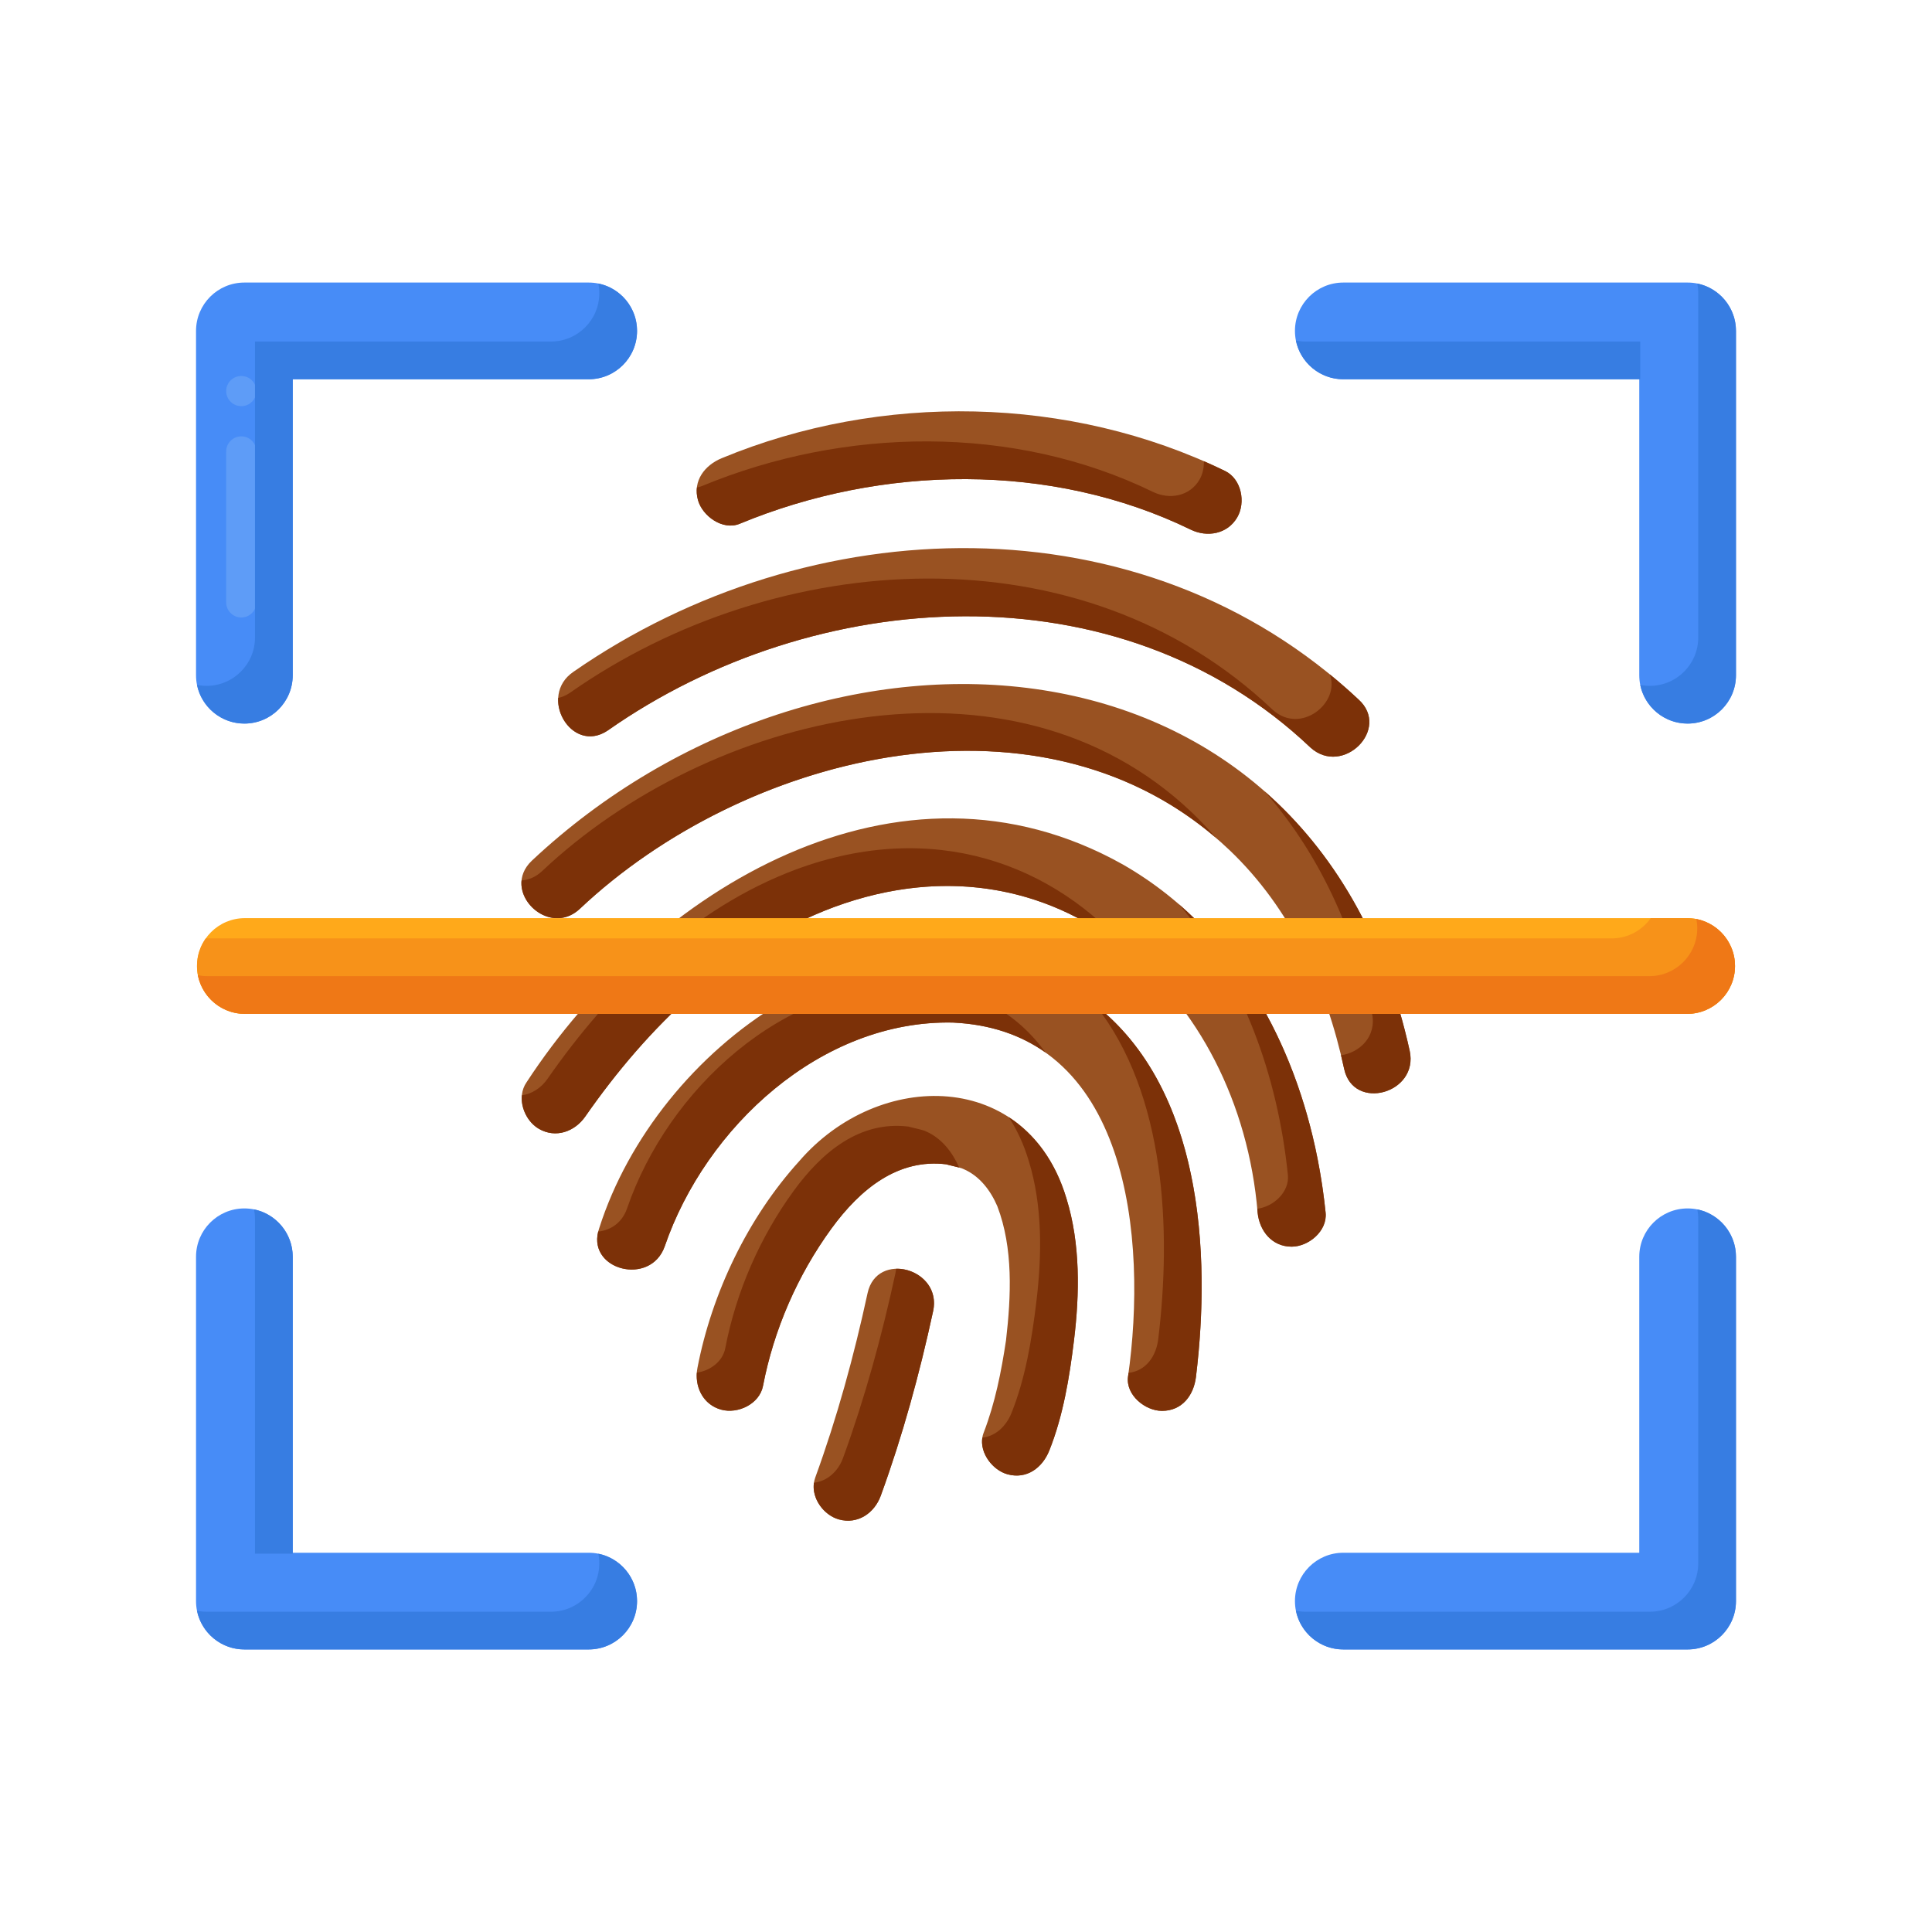
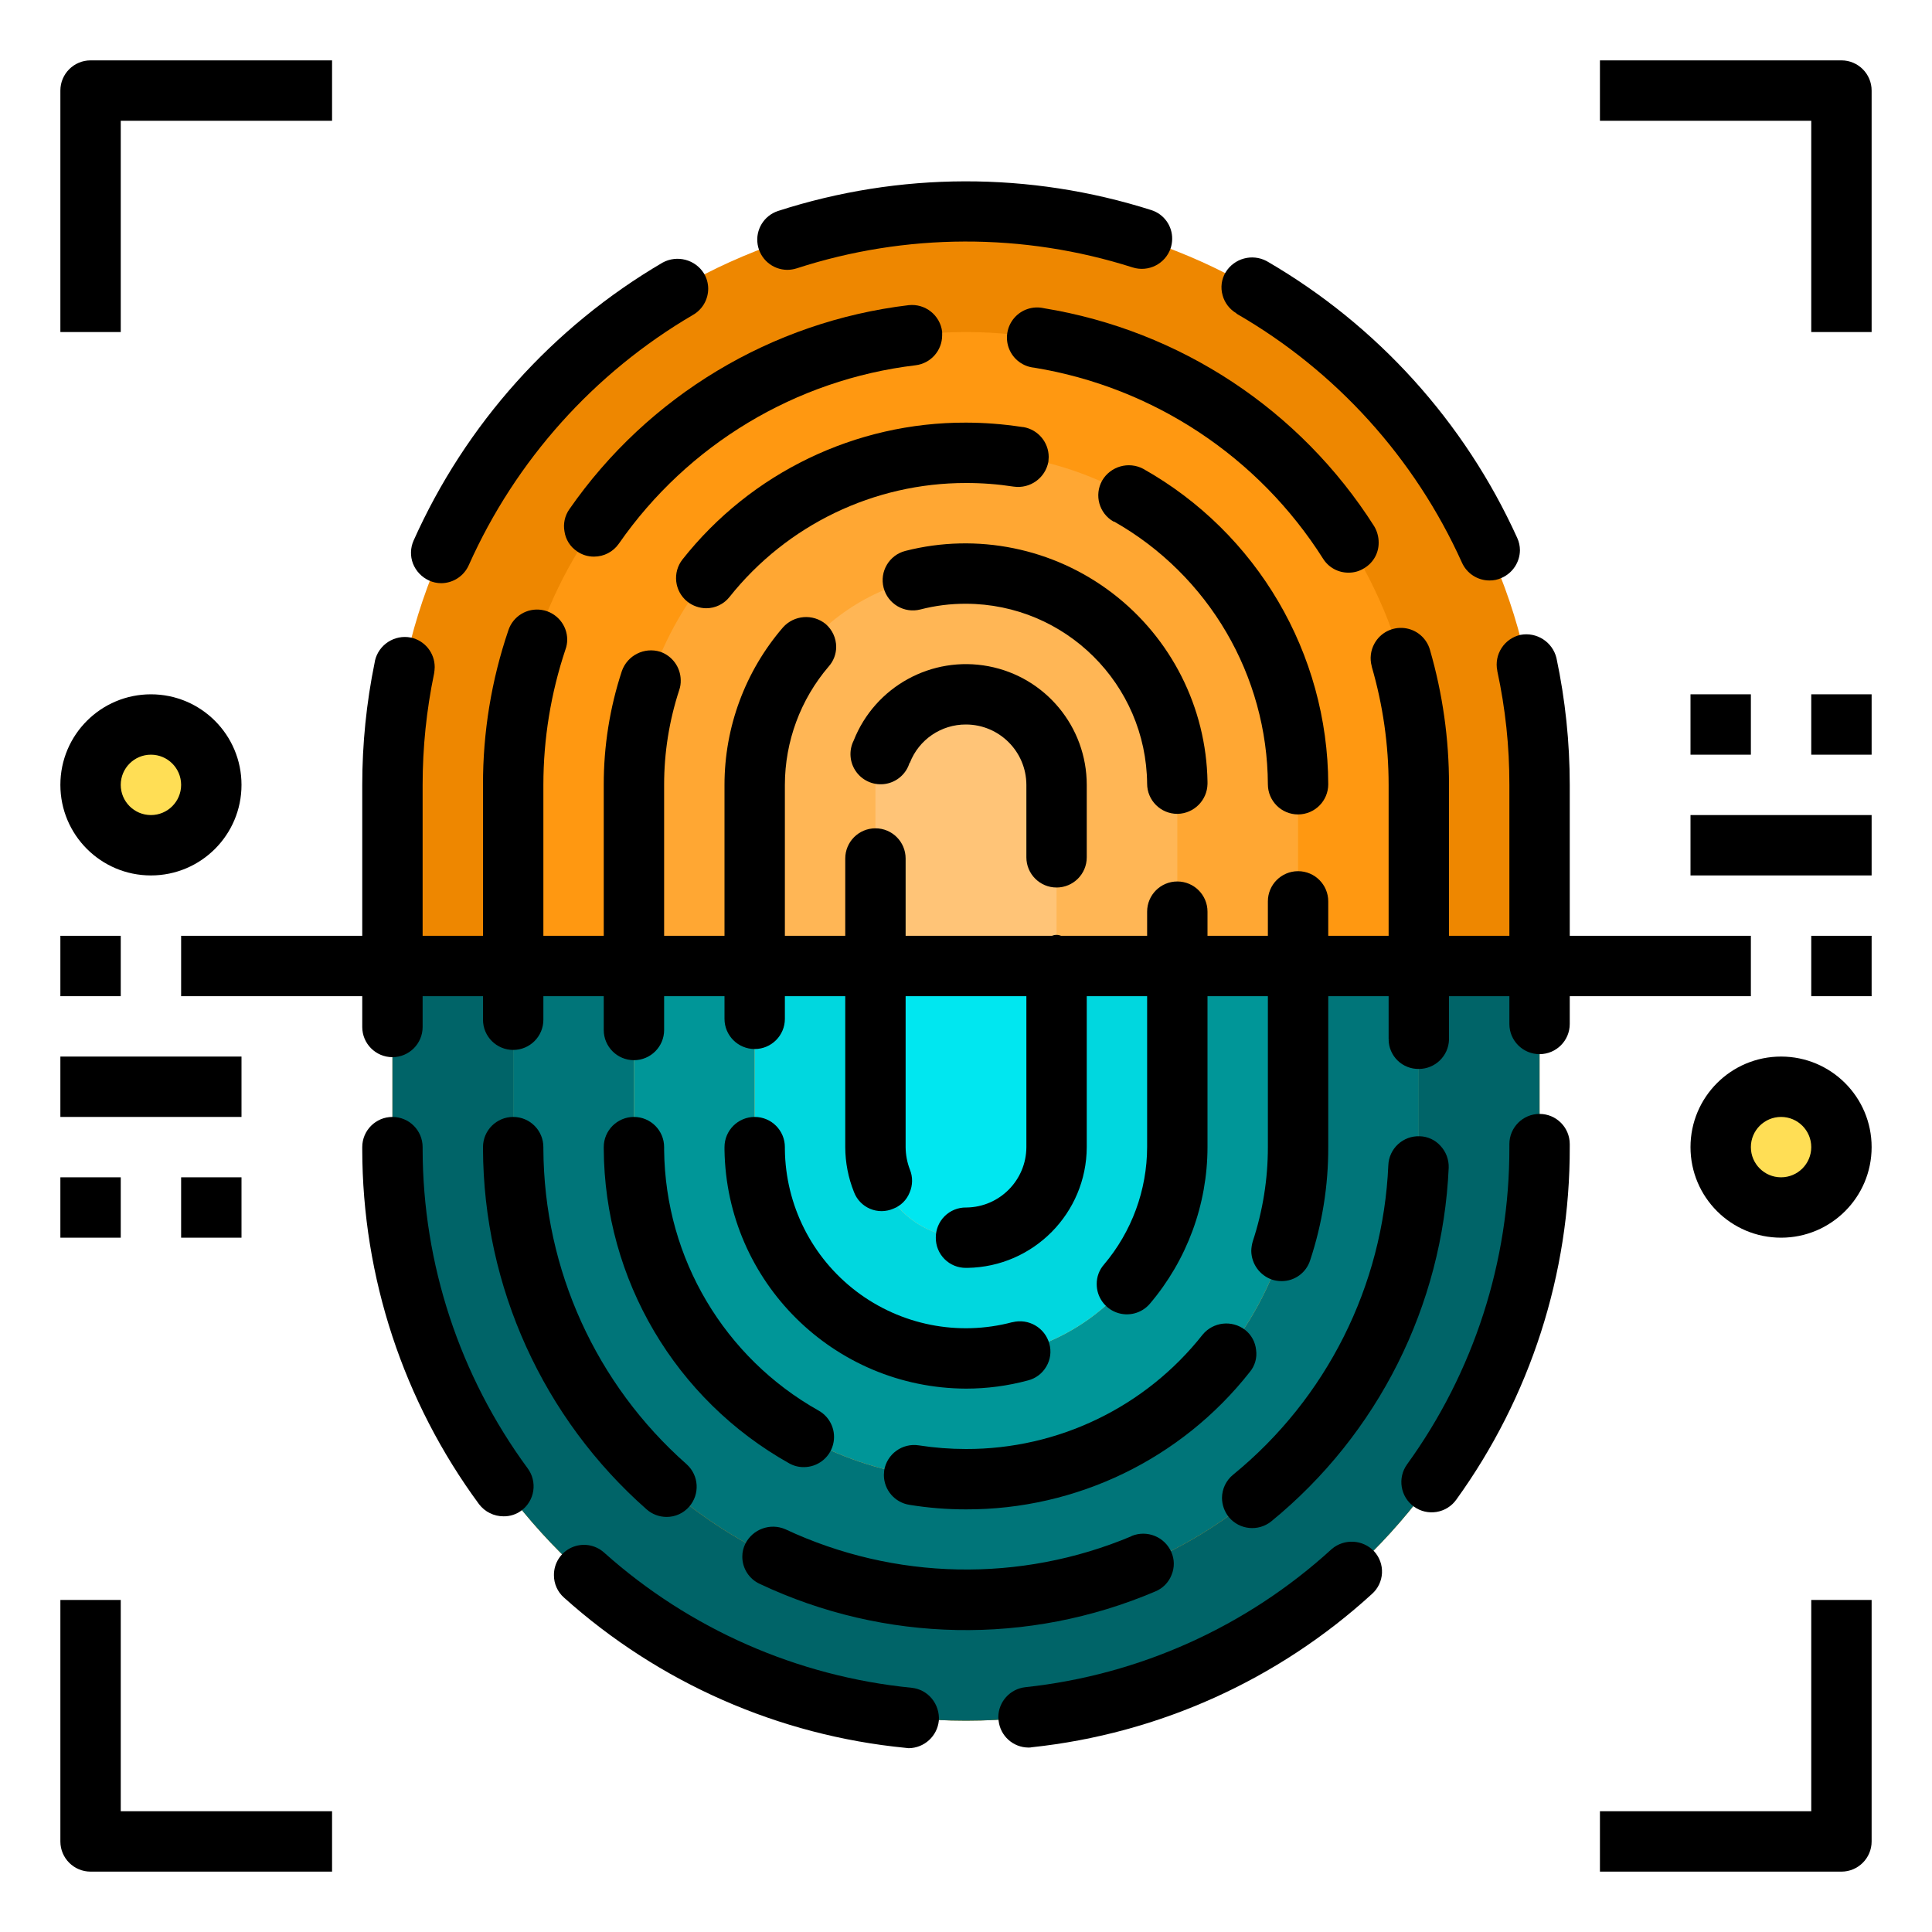
- <svg xmlns="http://www.w3.org/2000/svg" x="0px" y="0px" width="256" height="256" viewBox="0 0 256 256" style=" fill:#000000;">
-   <path fill="#995222" d="M75.991,89.01c31.234-21.682,75.364-23.208,104.022,3.675c4.308,3.901-2.081,10.252-6.369,6.369 c-25.403-24.133-65.69-21.496-93.107-2.265C75.715,100.043,71.212,92.236,75.991,89.01z M114.957,171.348 c-1.794,8.287-4.033,16.477-6.936,24.447c-0.832,2.286,0.935,4.933,3.146,5.54c2.507,0.689,4.705-0.852,5.54-3.146 c2.903-7.97,5.142-16.16,6.936-24.447C124.866,168.091,116.185,165.676,114.957,171.348z M98.021,69.4 c18.828-7.807,41.263-8.22,59.752,0.778c2.186,1.064,4.869,0.595,6.162-1.615c1.157-1.978,0.581-5.093-1.616-6.162 c-20.563-10.007-45.581-10.44-66.693-1.686c-2.245,0.931-3.848,2.986-3.146,5.54C93.064,68.376,95.761,70.338,98.021,69.4z M148.769,114.54c-29.666-16.619-62.285,3.258-78.996,28.863c-1.393,1.996-0.365,5.003,1.615,6.162 c2.244,1.313,4.766,0.385,6.162-1.616c8.24-11.85,19.225-22.626,32.932-27.747c29.464-10.873,53.735,11.373,56.161,40.484 c0.247,2.419,1.893,4.503,4.504,4.503c2.244,0,4.753-2.069,4.504-4.504C173.77,142.27,165.37,124.032,148.769,114.54z M186.793,139.242c-12.733-57.958-78.086-61.098-116.317-25.2c-4.225,3.986,2.153,10.347,6.369,6.369 c21.999-20.76,61.954-30.704,86.047-7.789c8.177,7.777,12.861,18.107,15.215,29.015C179.33,147.3,188.015,144.904,186.793,139.242 z M141.313,158.818c1.854,6,1.749,12.61,0.996,18.782c-0.599,4.907-1.428,9.988-3.272,14.605c-0.906,2.268-2.975,3.851-5.54,3.146 c-2.16-0.593-4.048-3.28-3.146-5.54c1.506-3.915,2.33-8.073,2.951-12.211c0.678-5.847,0.968-12.222-1.148-17.761 c-0.891-2.078-2.337-4.011-4.488-4.936c-0.447-0.227-2.113-0.542-2.258-0.622c-6.367-0.79-11.373,3.2-15.251,8.527 c-4.47,6.141-7.623,13.375-9.055,20.834c-0.461,2.401-3.336,3.751-5.54,3.146c-2.476-0.68-3.604-3.154-3.146-5.54 c1.9-9.893,6.677-19.872,13.451-27.349C116.438,141.589,136.183,141.634,141.313,158.818z M127.664,154.902 C126.93,154.542,127.493,154.838,127.664,154.902L127.664,154.902z M140.316,130.067c-24.843-12.103-53.292,8.712-60.916,32.672 c-1.915,5.484,6.784,7.841,8.685,2.395c5.406-15.758,20.715-30.004,38.18-29.639c23.481,1.097,25.784,28.831,23.199,46.95 c-0.295,2.418,2.281,4.504,4.504,4.504c2.68,0,4.208-2.078,4.504-4.504C160.704,164.166,158.893,139.671,140.316,130.067z">
-     </path>
-   <path fill="#7C3108" d="M77.55,147.949c8.24-11.85,19.225-22.626,32.932-27.747c15.352-5.665,29.293-2.339,39.47,6.264 c-10.324-12.158-26.423-17.924-44.47-11.264c-13.707,5.121-24.693,15.897-32.932,27.747c-0.832,1.193-2.065,2.004-3.4,2.187 c-0.163,1.717,0.779,3.575,2.238,4.429C73.633,150.877,76.155,149.949,77.55,147.949z">
-     </path>
-   <path fill="#7C3108" d="M158.936,63.563c-1.293,2.21-3.976,2.679-6.162,1.615c-18.489-8.997-40.924-8.584-59.752-0.778 c-0.223,0.093-0.451,0.156-0.68,0.195c-0.059,0.522-0.019,1.078,0.14,1.659c0.583,2.122,3.279,4.083,5.54,3.146 c18.828-7.807,41.263-8.22,59.752,0.778c2.186,1.064,4.869,0.595,6.162-1.615c1.157-1.978,0.581-5.093-1.616-6.162 c-0.926-0.451-1.861-0.882-2.804-1.293C159.548,61.974,159.356,62.843,158.936,63.563z">
-     </path>
-   <path fill="#7C3108" d="M126.265,135.495c5.001,0.234,9.041,1.676,12.278,3.975c-3.728-5.13-9.272-8.602-17.278-8.975 c-17.465-0.365-32.774,13.88-38.18,29.638c-0.676,1.936-2.21,2.886-3.822,3.06c-1.295,5.156,6.974,7.234,8.822,1.94 C93.491,149.375,108.8,135.13,126.265,135.495z">
-     </path>
-   <path fill="#7C3108" d="M168.644,94.054c-25.403-24.133-65.69-21.496-93.107-2.265c-0.533,0.36-1.062,0.584-1.575,0.695 c-0.183,3.278,3.114,6.642,6.575,4.305c27.417-19.231,67.704-21.868,93.107,2.265c4.288,3.883,10.677-2.468,6.369-6.369 c-1.244-1.167-2.518-2.281-3.818-3.341C177.656,93.096,172.361,97.42,168.644,94.054z">
-     </path>
-   <path fill="#7C3108" d="M157.893,107.622c-24.093-22.915-64.047-12.971-86.047,7.789c-0.859,0.811-1.808,1.192-2.739,1.252 c-0.35,3.526,4.38,6.917,7.739,3.748c21.46-20.251,60.006-30.21,84.247-9.415C160.092,109.826,159.026,108.699,157.893,107.622z">
-     </path>
-   <path fill="#7C3108" d="M118.74,168.115c-0.019,0.204-0.051,0.413-0.097,0.627c-1.794,8.287-4.033,16.477-6.936,24.447 c-0.641,1.761-2.086,3.078-3.857,3.283c-0.312,2.105,1.322,4.314,3.317,4.862c2.507,0.689,4.705-0.852,5.54-3.146 c2.903-7.97,5.142-16.16,6.936-24.447C124.391,170.284,121.431,168.038,118.74,168.115z">
-     </path>
-   <path fill="#7C3108" d="M145.137,133.166c9.349,11.801,10.084,29.95,8.335,44.279c-0.275,2.248-1.607,4.197-3.934,4.471 c-0.024,0.177-0.049,0.354-0.074,0.529c-0.295,2.418,2.281,4.504,4.504,4.504c2.68,0,4.208-2.078,4.504-4.504 C160.493,165.891,159.198,144.239,145.137,133.166z">
-     </path>
-   <path fill="#7C3108" d="M133.65,148.016c1.097,1.656,2.002,3.586,2.664,5.803c1.854,6,1.749,12.61,0.996,18.782 c-0.599,4.907-1.428,9.988-3.272,14.605c-0.7,1.752-2.094,3.095-3.874,3.29c-0.335,2.089,1.389,4.321,3.334,4.855 c2.565,0.705,4.634-0.877,5.54-3.146c1.844-4.617,2.673-9.698,3.272-14.605c0.753-6.172,0.858-12.782-0.996-18.782 C139.812,153.789,137.058,150.229,133.65,148.016z">
-     </path>
-   <path fill="#7C3108" d="M156.173,119.784c8.516,9.831,13.141,22.821,14.478,35.902c0.232,2.273-1.939,4.227-4.054,4.477 c0.016,0.174,0.032,0.349,0.046,0.524c0.247,2.419,1.893,4.503,4.504,4.503c2.244,0,4.753-2.069,4.504-4.504 C174.073,145.242,167.911,129.925,156.173,119.784z">
-     </path>
-   <path fill="#7C3108" d="M122.664,149.902c-0.598-0.294-0.334-0.151-0.123-0.053c0.047,0.018,0.088,0.035,0.122,0.052 C122.662,149.901,122.663,149.902,122.664,149.902z">
-     </path>
-   <path fill="#7C3108" d="M186.793,139.242c-3.315-15.09-10.197-26.463-19.239-34.399c6.573,7.481,11.566,17.232,14.239,29.399 c0.673,3.12-1.663,5.249-4.1,5.583c0.145,0.602,0.284,1.206,0.415,1.812C179.33,147.3,188.015,144.904,186.793,139.242z">
-     </path>
-   <path fill="#7C3108" d="M127.097,154.708c-0.895-2.028-2.325-3.9-4.43-4.805c-0.001-0.001-0.003-0.001-0.004-0.002 c-0.031-0.012-0.075-0.031-0.122-0.052c-0.572-0.22-1.998-0.494-2.132-0.567c-6.367-0.79-11.373,3.2-15.251,8.527 c-4.47,6.141-7.623,13.375-9.055,20.834c-0.343,1.787-2.024,2.992-3.77,3.241c-0.163,2.175,0.974,4.284,3.23,4.904 c2.204,0.605,5.079-0.745,5.54-3.146c1.432-7.458,4.585-14.693,9.055-20.834c3.878-5.327,8.884-9.317,15.251-8.527 C125.514,154.34,126.435,154.524,127.097,154.708z">
-     </path>
-   <g>
-     <path fill="#478CF7" d="M32.382,95.877c-3.538,0-6.407-2.869-6.407-6.407V43.847c0-3.538,2.869-6.407,6.407-6.407h45.624 c3.538,0,6.407,2.869,6.407,6.407c0,3.538-2.869,6.407-6.407,6.407H38.788v39.217C38.788,93.009,35.92,95.877,32.382,95.877z">
+ <svg xmlns="http://www.w3.org/2000/svg" x="0px" y="0px" width="64" height="64" viewBox="0 0 64 64" style=" fill:#000000;">
+   <g data-name="fingerprint scan">
+     <path fill="#ee8700" d="M51,26V38a19,19,0,0,1-38,0V26a19,19,0,0,1,38,0Z" />
+     <path fill="#ff9811" d="M47,26V38a15,15,0,0,1-30,0V26a15,15,0,0,1,30,0Z" />
+     <path fill="#ffa733" d="M43,26V38a11,11,0,1,1-22,0V26a11,11,0,1,1,22,0Z" />
+     <path fill="#ffb655" d="M39,26V38a7,7,0,1,1-14,0V26a7,7,0,1,1,14,0Z" />
+     <path fill="#ffc477" d="M35,26V38a3,3,0,0,1-6,0V26a3,3,0,0,1,6,0Z" />
+     <path fill="#ffde55" d="M60.41,36.59A2,2,0,0,1,59,40a2.006,2.006,0,0,1-2-2,1.994,1.994,0,0,1,3.41-1.41Z" />
+     <path fill="#006468" d="M51,32v6a19,19,0,0,1-38,0V32h4v6a15,15,0,0,0,30,0V32Z" />
+     <path fill="#007579" d="M47,32v6a15,15,0,0,1-30,0V32h4v6a11,11,0,0,0,22,0V32Z" />
+     <path fill="#009698" d="M43,32v6a11,11,0,1,1-22,0V32h4v6a7,7,0,0,0,14,0V32Z" />
+     <path fill="#00d7df" d="M39,32v6a7,7,0,1,1-14,0V32h4v6a3,3,0,0,0,6,0V32Z" />
+     <path fill="#00e7f0" d="M35,32v6a3,3,0,0,1-6,0V32Z" />
+     <path fill="#ffde55" d="M6.41,24.59A2,2,0,0,1,5,28a2.006,2.006,0,0,1-2-2,2.015,2.015,0,0,1,2-2A1.955,1.955,0,0,1,6.41,24.59Z">
        </path>
-     <path fill="#5E9CF7" d="M31.979,81.82c-1.109,0-2.01-0.9-2.01-2v-20c0-1.1,0.9-2,2.01-2c1.101,0,1.99,0.9,1.99,2v20 C33.97,80.92,33.08,81.82,31.979,81.82z M31.979,53.82c-1.109,0-2.01-0.9-2.01-2s0.9-2,2.01-2c1.101,0,1.99,0.9,1.99,2 S33.08,53.82,31.979,53.82z">
+     <path d="M30.2,55.91a17.944,17.944,0,0,1-10.19-4.48.995.995,0,0,0-1.66.75.986.986,0,0,0,.33.74A19.819,19.819,0,0,0,30,57.9c.03,0,.07.011.1.011a1.015,1.015,0,0,0,1-.91,1.03,1.03,0,0,0-.23-.73A.992.992,0,0,0,30.2,55.91Z">
        </path>
-     <path fill="#377DE2" d="M79.284,37.569c0.084,0.413,0.128,0.841,0.128,1.278c0,3.538-2.869,6.407-6.407,6.407H33.788v39.217 c0,3.538-2.869,6.407-6.407,6.407c-0.438,0-0.865-0.045-1.278-0.128c0.593,2.925,3.178,5.128,6.278,5.128 c3.538,0,6.407-2.869,6.407-6.407V50.253h39.218c3.538,0,6.407-2.869,6.407-6.407C84.413,40.747,82.21,38.161,79.284,37.569z">
+     <path d="M44.12,51.31a.009.009,0,0,0-.01.009A17.86,17.86,0,0,1,33.97,55.89a1.006,1.006,0,0,0-.9,1c0,.04.01.07.01.11a1,1,0,0,0,.99.89.41.41,0,0,0,.11-.01A19.813,19.813,0,0,0,45.45,52.8a.991.991,0,0,0,.07-1.41A1.023,1.023,0,0,0,44.12,51.31Z">
        </path>
-     <path fill="#478CF7" d="M223.618,95.877c3.538,0,6.407-2.869,6.407-6.407V43.847c0-3.538-2.869-6.407-6.407-6.407h-45.624 c-3.538,0-6.407,2.869-6.407,6.407c0,3.538,2.869,6.407,6.407,6.407h39.218v39.217 C217.212,93.009,220.08,95.877,223.618,95.877z">
+     <path d="M26.08,8.939a1.058,1.058,0,0,0,.31-.049,18.166,18.166,0,0,1,11.13-.031,1.009,1.009,0,0,0,1.26-.639,1.047,1.047,0,0,0,.05-.3.99.99,0,0,0-.69-.96,20.246,20.246,0,0,0-12.37.03,1,1,0,0,0,.31,1.949Z">
        </path>
-     <g>
-       <path fill="#377DE2" d="M217.34,45.253h-44.346c-0.438,0-0.865-0.045-1.278-0.128c0.593,2.926,3.178,5.128,6.278,5.128h39.346 V45.253z">
-             </path>
-       <path fill="#377DE2" d="M224.897,37.569c0.084,0.413,0.128,0.841,0.128,1.278v45.624c0,3.538-2.869,6.407-6.407,6.407 c-0.438,0-0.865-0.045-1.278-0.128c0.593,2.925,3.178,5.128,6.278,5.128c3.538,0,6.407-2.869,6.407-6.407V43.847 C230.025,40.747,227.822,38.161,224.897,37.569z">
-             </path>
-     </g>
-     <g>
-       <path fill="#478CF7" d="M223.618,160.123c3.538,0,6.407,2.869,6.407,6.407v45.624c0,3.538-2.869,6.407-6.407,6.407h-45.624 c-3.538,0-6.407-2.869-6.407-6.407s2.869-6.407,6.407-6.407h39.218v-39.217C217.212,162.991,220.08,160.123,223.618,160.123z">
-             </path>
-       <path fill="#377DE2" d="M224.897,160.251c0.084,0.413,0.128,0.841,0.128,1.278v45.624c0,3.538-2.869,6.407-6.407,6.407h-45.624 c-0.438,0-0.865-0.045-1.278-0.128c0.593,2.926,3.178,5.128,6.278,5.128h45.624c3.538,0,6.407-2.869,6.407-6.407v-45.624 C230.025,163.429,227.822,160.844,224.897,160.251z">
-             </path>
-       <path fill="#478CF7" d="M32.382,160.123c-3.538,0-6.407,2.869-6.407,6.407v45.624c0,3.538,2.869,6.407,6.407,6.407h45.624 c3.538,0,6.407-2.869,6.407-6.407s-2.869-6.407-6.407-6.407H38.788v-39.217C38.788,162.991,35.92,160.123,32.382,160.123z">
-             </path>
-       <path fill="#377DE2" d="M33.788,161.529v44.345h5v-39.345c0-3.1-2.203-5.686-5.128-6.278 C33.744,160.664,33.788,161.091,33.788,161.529z">
-             </path>
-       <path fill="#377DE2" d="M79.284,205.875c0.084,0.413,0.128,0.841,0.128,1.278c0,3.538-2.869,6.407-6.407,6.407H27.382 c-0.438,0-0.865-0.045-1.278-0.128c0.593,2.926,3.178,5.128,6.278,5.128h45.624c3.538,0,6.407-2.869,6.407-6.407 C84.413,209.053,82.21,206.467,79.284,205.875z">
-             </path>
-     </g>
-   </g>
-   <g>
-     <path fill="#FFA91A" d="M26.103,128L26.103,128c0-3.503,2.84-6.342,6.342-6.342h191.109c3.503,0,6.342,2.84,6.342,6.342v0 c0,3.503-2.84,6.342-6.342,6.342H32.446C28.943,134.342,26.103,131.503,26.103,128z">
+     <path d="M51,36.9a1,1,0,0,0-1,1V38a17.836,17.836,0,0,1-3.39,10.51,1,1,0,0,0,1.63,1.17A19.866,19.866,0,0,0,52,38v-.1A1,1,0,0,0,51,36.9Z">
        </path>
-   </g>
-   <g>
-     <path fill="#F79219" d="M223.554,121.657h-4.818c-1.148,1.624-3.041,2.685-5.182,2.685H27.264c-0.731,1.034-1.16,2.295-1.16,3.658 l0,0c0,3.503,2.84,6.342,6.342,6.342h191.109c3.503,0,6.342-2.839,6.342-6.342l0,0 C229.897,124.497,227.057,121.657,223.554,121.657z">
+     <path d="M40.96,10.38v.01a18.106,18.106,0,0,1,7.47,8.25,1,1,0,0,0,.91.589.914.914,0,0,0,.41-.089,1.014,1.014,0,0,0,.6-.911.985.985,0,0,0-.09-.41,20.276,20.276,0,0,0-8.3-9.17,1.028,1.028,0,0,0-1.36.371.963.963,0,0,0-.1.76A.99.99,0,0,0,40.96,10.38Z">
        </path>
-   </g>
-   <g>
-     <path fill="#EF7816" d="M224.778,121.776c0.077,0.396,0.118,0.805,0.118,1.224l0,0c0,3.503-2.84,6.342-6.342,6.342H27.446 c-0.419,0-0.828-0.041-1.224-0.119c0.57,2.917,3.14,5.119,6.224,5.119h191.109c3.503,0,6.342-2.84,6.342-6.342l0,0 C229.897,124.916,227.695,122.346,224.778,121.776z">
+     <path d="M14,38.069V38a1,1,0,0,0-2,0v.08a19.862,19.862,0,0,0,3.87,11.75,1.017,1.017,0,0,0,.81.4.966.966,0,0,0,.59-.189,1,1,0,0,0,.21-1.4A17.9,17.9,0,0,1,14,38.069Z">
        </path>
+     <path d="M14.21,19.229a.963.963,0,0,0,.41.09,1.006,1.006,0,0,0,.91-.6,18.214,18.214,0,0,1,7.43-8.29,1,1,0,0,0,.5-.87.993.993,0,0,0-.14-.5,1.032,1.032,0,0,0-1.37-.36,20.253,20.253,0,0,0-8.25,9.21,1,1,0,0,0-.02.76A1.033,1.033,0,0,0,14.21,19.229Z">
+         </path>
+     <path d="M18,38a1,1,0,0,0-2,0v.06A16,16,0,0,0,21.42,50a1,1,0,0,0,.66.25.981.981,0,0,0,.75-.34,1,1,0,0,0-.08-1.4l-.01-.01A14.024,14.024,0,0,1,18,38.06V38Z">
+         </path>
+     <path d="M40.48,49.62a1.028,1.028,0,0,0,.23.64,1.006,1.006,0,0,0,1.4.139A16.044,16.044,0,0,0,47.99,38.68a1.011,1.011,0,0,0-.27-.72.953.953,0,0,0-.69-.32,1,1,0,0,0-1.04.96,14.021,14.021,0,0,1-5.14,10.25A1,1,0,0,0,40.48,49.62Z">
+         </path>
+     <path d="M38.81,52.17a.956.956,0,0,0-.01-.76,1.015,1.015,0,0,0-1.31-.53l-.01.01a14.125,14.125,0,0,1-11.46-.23,1.027,1.027,0,0,0-1.33.48.934.934,0,0,0-.1.429.991.991,0,0,0,.58.9,16,16,0,0,0,13.1.25A.973.973,0,0,0,38.81,52.17Z">
+         </path>
+     <path d="M45.21,18.81a.974.974,0,0,0,.46-.84,1.048,1.048,0,0,0-.15-.54,16.023,16.023,0,0,0-10.94-7.22,1,1,0,1,0-.32,1.97,14.008,14.008,0,0,1,9.57,6.33.985.985,0,0,0,.84.46A.949.949,0,0,0,45.21,18.81Z">
+         </path>
+     <path d="M31.21,11.109V10.99a1.008,1.008,0,0,0-1.11-.881A16,16,0,0,0,18.86,16.87a.974.974,0,0,0-.16.739.953.953,0,0,0,.41.651.964.964,0,0,0,.57.179,1,1,0,0,0,.82-.429,13.992,13.992,0,0,1,9.83-5.91A1,1,0,0,0,31.21,11.109Z">
+         </path>
+     <path d="M43,26.979a1,1,0,0,0,1-1A12.033,12.033,0,0,0,37.87,15.53a1.023,1.023,0,0,0-1.36.39,1,1,0,0,0,.38,1.36h.02a10.053,10.053,0,0,1,5.09,8.7A1,1,0,0,0,43,26.979Z">
+         </path>
+     <path d="M39.84,44.21A9.952,9.952,0,0,1,32,48a10.148,10.148,0,0,1-1.56-.12,1.006,1.006,0,0,0-1.15.83c0,.05-.01.1-.01.149a1,1,0,0,0,.85.991A11.6,11.6,0,0,0,32,50a11.923,11.923,0,0,0,9.4-4.55.933.933,0,0,0,.21-.73.966.966,0,0,0-.37-.67A1.018,1.018,0,0,0,39.84,44.21Z">
+         </path>
+     <path d="M23.39,20.149a.985.985,0,0,0,.78-.379A10,10,0,0,1,32,16a10.215,10.215,0,0,1,1.58.12,1.02,1.02,0,0,0,1.15-.83c0-.05.01-.1.01-.15a1.009,1.009,0,0,0-.83-.991H33.9c-.02,0-.05-.009-.07-.009A12.424,12.424,0,0,0,32,14a11.926,11.926,0,0,0-9.39,4.53,1,1,0,0,0,.16,1.4A1.025,1.025,0,0,0,23.39,20.149Z">
+         </path>
+     <path d="M22,38.02V38a1,1,0,0,0-2,0v.05a12.02,12.02,0,0,0,6.15,10.429.967.967,0,0,0,.48.121,1,1,0,0,0,.49-1.871A10.03,10.03,0,0,1,22,38.1v-.08Z">
+         </path>
+     <path d="M38,25.96a1,1,0,0,0,1,1h.01a1.012,1.012,0,0,0,.99-.99v-.08a8.024,8.024,0,0,0-10.01-7.64,1,1,0,0,0,.5,1.939A5.94,5.94,0,0,1,32,20,6.016,6.016,0,0,1,38,25.96Z">
+         </path>
+     <path d="M26,38a1,1,0,0,0-2,0v.09A8.031,8.031,0,0,0,32,46a7.863,7.863,0,0,0,2.05-.271.978.978,0,0,0,.61-.459.963.963,0,0,0,.1-.76,1.01,1.01,0,0,0-1.22-.71h-.01A5.995,5.995,0,0,1,26,38.069V38Z">
+         </path>
+     <path d="M35,29.4a1,1,0,0,0,1-1V26a4,4,0,0,0-7.72-1.47,1,1,0,1,0,1.85.74h.01A1.984,1.984,0,0,1,32,24a2.005,2.005,0,0,1,2,2v2.4A1,1,0,0,0,35,29.4Z">
+         </path>
+     <path d="M61,2H53V4h7v7h2V3A1,1,0,0,0,61,2Z" />
+     <path d="M60,60H53v2h8a1,1,0,0,0,1-1V53H60Z" />
+     <path d="M4,4h7V2H3A1,1,0,0,0,2,3v8H4Z" />
+     <path d="M4,53H2v8a1,1,0,0,0,1,1h8V60H4Z" />
+     <rect width="2" height="2" x="2" y="31" />
+     <path d="M58,31H52V26a20.3,20.3,0,0,0-.44-4.2,1.029,1.029,0,0,0-1.19-.77,1.01,1.01,0,0,0-.77,1.19v.009A17.628,17.628,0,0,1,50,26v5H48V26a15.98,15.98,0,0,0-.63-4.47,1,1,0,0,0-1.84-.211,1,1,0,0,0-.09.75v.011A14.017,14.017,0,0,1,46,26v5H44V29.859a1,1,0,0,0-2,0V31H40v-.8a1,1,0,0,0-2,0V31H35.149a.385.385,0,0,0-.3,0H30V28.439a1,1,0,0,0-2,0V31H26V26a6.046,6.046,0,0,1,1.45-3.92.98.98,0,0,0,.25-.65,1.009,1.009,0,0,0-.35-.76,1.027,1.027,0,0,0-1.41.11A7.989,7.989,0,0,0,24,26v5H22V26a10.076,10.076,0,0,1,.5-3.141.907.907,0,0,0,.05-.329,1.009,1.009,0,0,0-.68-.94,1.025,1.025,0,0,0-1.27.639A12,12,0,0,0,20,26v5H18V26a14.158,14.158,0,0,1,.73-4.48.961.961,0,0,0,.06-.331,1,1,0,0,0-1.95-.309A15.794,15.794,0,0,0,16,26v5H14V26a18.119,18.119,0,0,1,.38-3.69,1.492,1.492,0,0,0,.02-.21,1,1,0,0,0-.79-.98,1.018,1.018,0,0,0-1.19.77V21.9a.459.459,0,0,1-.01.051A20.235,20.235,0,0,0,12,26v5H6v2h6v1.02a1,1,0,0,0,2,0V33h2v.78a1,1,0,0,0,2,0V33h2v1.12a1,1,0,0,0,2,0V33h2v.75a1,1,0,0,0,2,0V33h2v5a4.032,4.032,0,0,0,.29,1.49.976.976,0,0,0,1.3.55.942.942,0,0,0,.54-.53.981.981,0,0,0,.01-.77A2.111,2.111,0,0,1,30,38V33h4v5a2.008,2.008,0,0,1-1.98,2H32a.99.99,0,0,0-1,1,.99.99,0,0,0,1,1h.05A4.015,4.015,0,0,0,36,38V33h2v5a6.042,6.042,0,0,1-1.43,3.89.967.967,0,0,0-.24.65,1,1,0,0,0,1.76.649A8.027,8.027,0,0,0,40,38V33h2v5a9.946,9.946,0,0,1-.5,3.12,1.241,1.241,0,0,0-.05.319,1.023,1.023,0,0,0,.69.951,1.058,1.058,0,0,0,.31.049.99.99,0,0,0,.95-.689A11.825,11.825,0,0,0,44,38V33h2v1.43h.05l-.05.009a.984.984,0,0,0,1,.971,1,1,0,0,0,1-.971V33h2v.92a1,1,0,0,0,2,0V33h6Z">
+         </path>
+     <rect width="2" height="2" x="60" y="31" />
+     <path d="M5,29a3,3,0,1,0-3-3A3,3,0,0,0,5,29Zm0-4a1,1,0,1,1-1,1A1,1,0,0,1,5,25Z" />
+     <path d="M59,35a3,3,0,1,0,3,3A3,3,0,0,0,59,35Zm0,4a1,1,0,1,1,1-1A1,1,0,0,1,59,39Z" />
+     <rect width="6" height="2" x="56" y="27" />
+     <rect width="2" height="2" x="56" y="23" />
+     <rect width="2" height="2" x="60" y="23" />
+     <rect width="6" height="2" x="2" y="35" />
+     <rect width="2" height="2" x="2" y="39" />
+     <rect width="2" height="2" x="6" y="39" />
  </g>
</svg>
